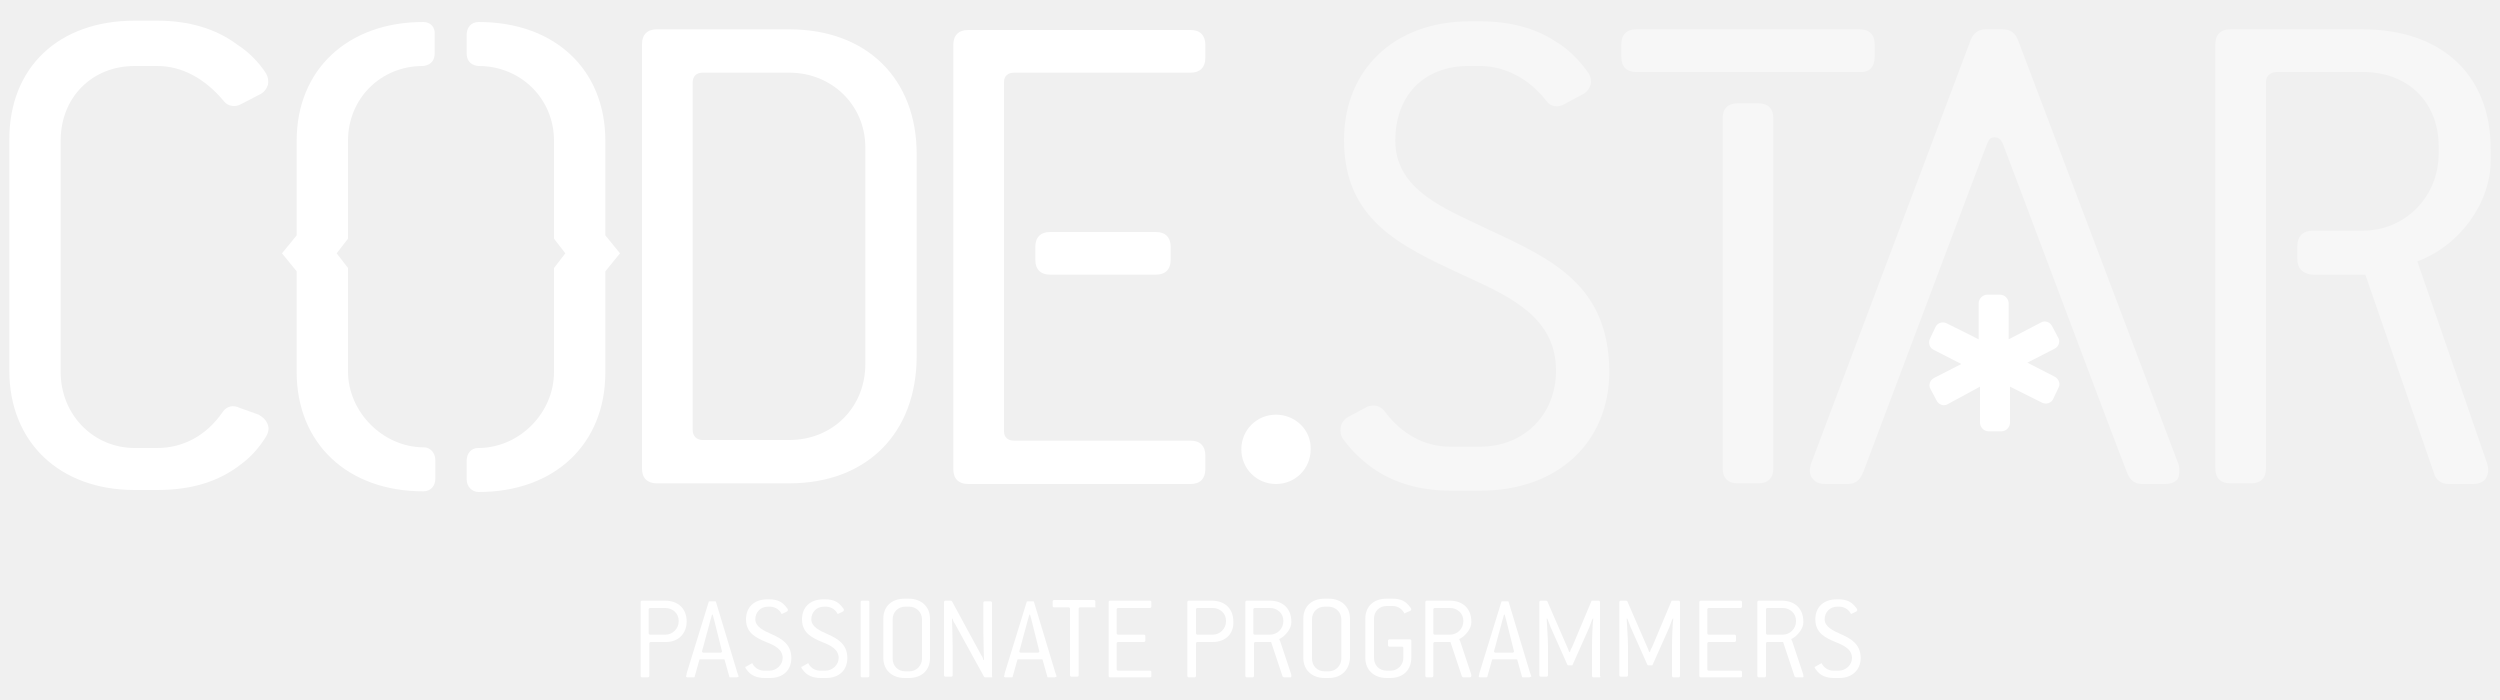
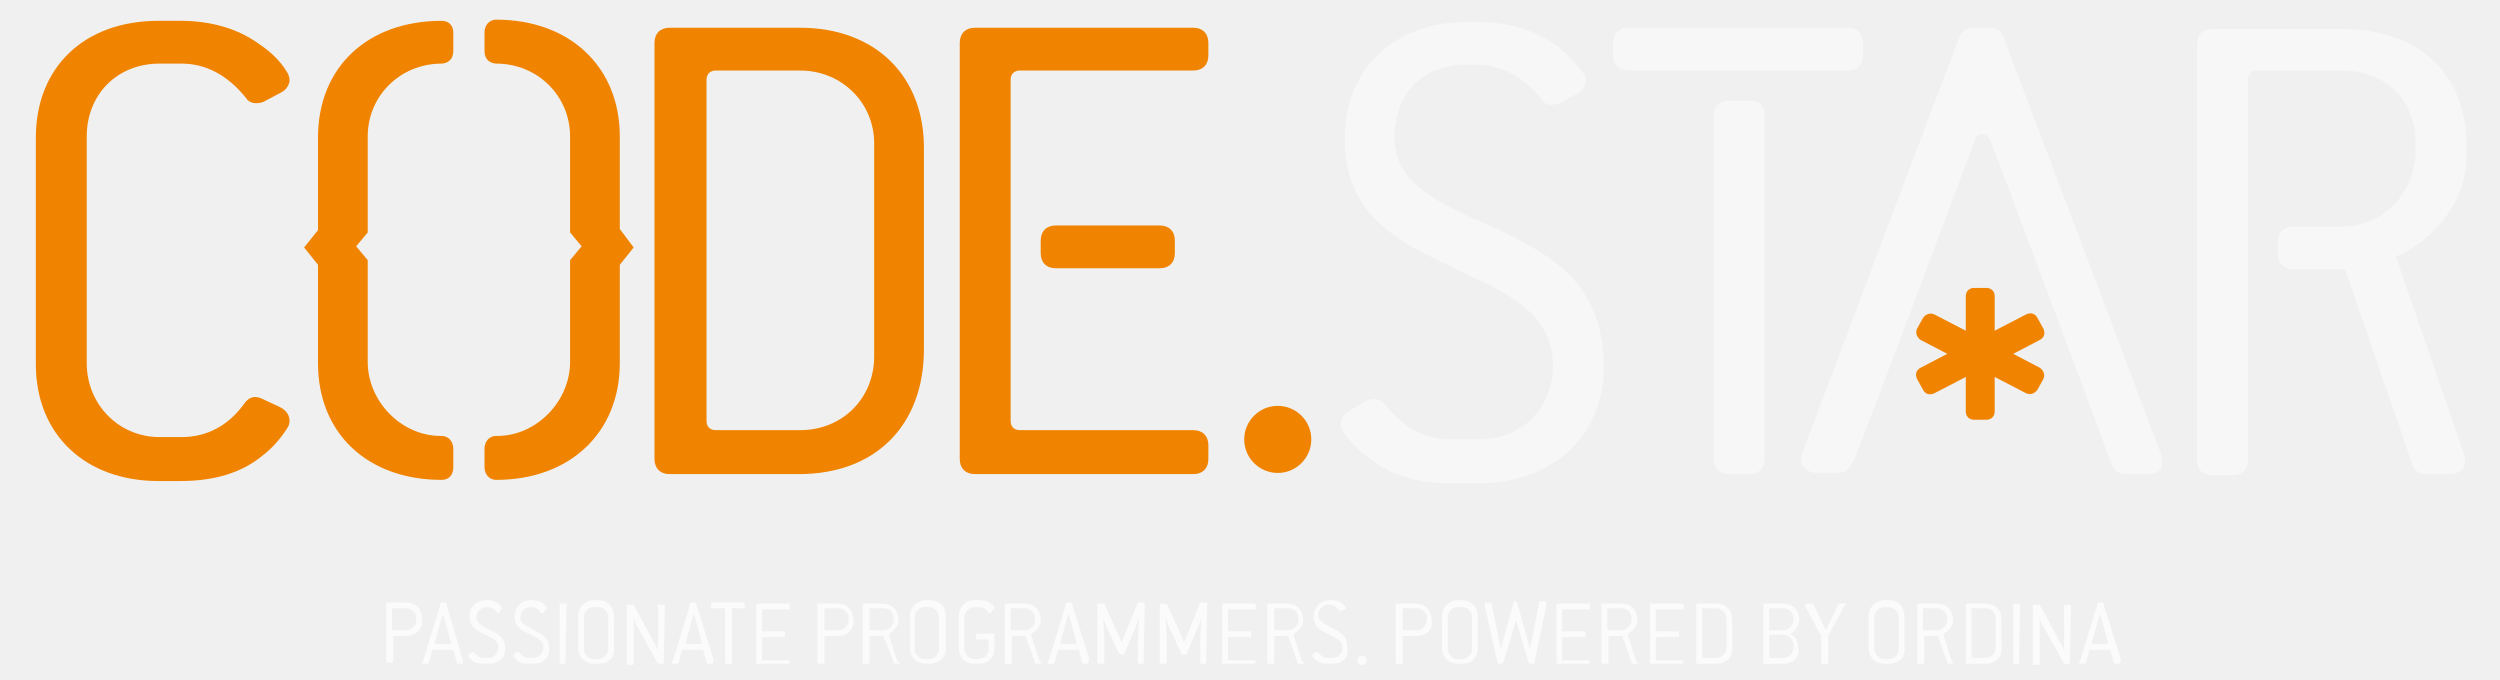
- <svg xmlns="http://www.w3.org/2000/svg" version="1.1" id="Layer_1" x="0px" y="0px" viewBox="0 0 375 105" style="enable-background:new 0 0 375 105;" xml:space="preserve">
+ <svg xmlns="http://www.w3.org/2000/svg" version="1.1" id="Layer_1" x="0px" y="0px" viewBox="0 0 216.2 58.8" style="enable-background:new 0 0 216.2 58.8;" xml:space="preserve">
  <style type="text/css">
- 	.st0{fill:#ffffff;}
- 	.st1{opacity:0.45;fill:#ffffff;}
+ 	.st0{fill:#F08300;}
+ 	.st1{fill:#FFFFFF;opacity:0.45;}
	.st2{opacity:0.45;}
+ 	.st3{fill:#FFFFFF;opacity:0.70;}
</style>
  <g>
    <g>
-       <path class="st0" d="M99.9,96.3h-2.3c-0.1,0-0.2,0.1-0.2,0.2v4.9c0,0.1-0.1,0.2-0.2,0.2h-0.9c-0.1,0-0.2-0.1-0.2-0.2V90.3    c0-0.1,0.1-0.2,0.2-0.2h3.5c1.9,0,3.2,1.2,3.2,3.1C103,95,101.8,96.3,99.9,96.3z M101.8,93.1c0-1.1-0.9-1.9-2-1.9h-2.3    c-0.1,0-0.2,0.1-0.2,0.2V95c0,0.1,0.1,0.2,0.2,0.2h2.3c1.1,0,2-0.9,2-2V93.1z" />
-       <path class="st0" d="M110.5,101.6h-0.9c-0.1,0-0.2,0-0.2-0.1l-0.7-2.5c0-0.1-0.1-0.1-0.2-0.1h-3.4c-0.1,0-0.2,0-0.2,0.1l-0.7,2.5    c0,0.1-0.1,0.1-0.2,0.1h-0.9c-0.1,0-0.2-0.1-0.2-0.1c0-0.1,0.1-0.3,0.1-0.5l3.3-10.7c0-0.1,0.1-0.1,0.2-0.1h0.7    c0.1,0,0.2,0,0.2,0.1l3.2,10.6c0.1,0.3,0.2,0.5,0.2,0.6C110.7,101.5,110.7,101.6,110.5,101.6z M107.1,92.9c0-0.1-0.2-0.6-0.2-0.7    h-0.1c0,0.1-0.2,0.6-0.2,0.7l-1.3,4.8c0,0.1,0.1,0.2,0.2,0.2h2.6c0.1,0,0.2-0.1,0.2-0.2L107.1,92.9z" />
-       <path class="st0" d="M115.5,101.7h-0.8c-1.2,0-2-0.4-2.5-1c-0.2-0.2-0.4-0.5-0.4-0.6c0-0.1,0-0.1,0.1-0.1l0.7-0.4    c0.1,0,0.1-0.1,0.2-0.1c0.1,0,0.1,0,0.1,0.1c0.4,0.7,1.1,1,1.7,1h0.8c1.1,0,2-0.9,2-1.9c0-1.3-1.2-1.9-2.5-2.4    c-1.4-0.6-3-1.3-3-3.4c0-1.8,1.2-3,3.2-3h0.3c1.2,0,1.9,0.4,2.4,1c0.2,0.2,0.4,0.5,0.4,0.6c0,0.1-0.1,0.1-0.1,0.2l-0.6,0.3    c-0.1,0-0.2,0.1-0.2,0.1c-0.1,0-0.1,0-0.1-0.1c-0.4-0.7-1.1-1-1.7-1h-0.3c-1.1,0-1.9,0.8-1.9,1.9c0,1.1,1.2,1.7,2.6,2.3    c1.3,0.6,2.8,1.4,2.8,3.5C118.7,100.5,117.5,101.7,115.5,101.7z" />
-       <path class="st0" d="M123.9,101.7h-0.8c-1.2,0-2-0.4-2.5-1c-0.2-0.2-0.4-0.5-0.4-0.6c0-0.1,0-0.1,0.1-0.1l0.7-0.4    c0.1,0,0.1-0.1,0.2-0.1s0.1,0,0.1,0.1c0.4,0.7,1.1,1,1.7,1h0.8c1.1,0,2-0.9,2-1.9c0-1.3-1.2-1.9-2.5-2.4c-1.4-0.6-3-1.3-3-3.4    c0-1.8,1.2-3,3.2-3h0.3c1.2,0,1.9,0.4,2.4,1c0.2,0.2,0.4,0.5,0.4,0.6c0,0.1-0.1,0.1-0.1,0.2l-0.6,0.3c-0.1,0-0.2,0.1-0.2,0.1    s-0.1,0-0.1-0.1c-0.4-0.7-1.1-1-1.7-1h-0.3c-1.1,0-1.9,0.8-1.9,1.9c0,1.1,1.2,1.7,2.6,2.3c1.3,0.6,2.8,1.4,2.8,3.5    C127.1,100.5,125.9,101.7,123.9,101.7z" />
-       <path class="st0" d="M130.2,101.6h-0.9c-0.1,0-0.2-0.1-0.2-0.2V90.3c0-0.1,0.1-0.2,0.2-0.2h0.9c0.1,0,0.2,0.1,0.2,0.2v11.1    C130.4,101.5,130.3,101.6,130.2,101.6z" />
-       <path class="st0" d="M136.3,101.7h-0.6c-1.9,0-3.2-1.2-3.2-3v-5.9c0-1.8,1.2-3,3.2-3h0.6c1.9,0,3.2,1.2,3.2,3v5.9    C139.5,100.5,138.3,101.7,136.3,101.7z M138.3,92.9c0-1.1-0.9-1.9-1.9-1.9h-0.6c-1.1,0-1.9,0.8-1.9,1.9v5.9c0,1.1,0.8,1.9,1.9,1.9    h0.6c1.1,0,1.9-0.9,1.9-1.9V92.9z" />
-       <path class="st0" d="M148.7,101.6h-0.9c-0.1,0-0.1,0-0.2-0.1l-4.4-8c-0.1-0.1-0.3-0.5-0.3-0.7l-0.1,0c0,0.4,0.1,2.8,0.1,4.2v4.3    c0,0.1-0.1,0.2-0.2,0.2h-0.9c-0.1,0-0.2-0.1-0.2-0.2V90.3c0-0.1,0.1-0.2,0.2-0.2h0.8c0.1,0,0.1,0,0.2,0.1l4.4,8.1    c0.1,0.1,0.3,0.5,0.3,0.7l0.1,0c0-0.4-0.1-2.8-0.1-4.2v-4.4c0-0.1,0.1-0.2,0.2-0.2h0.9c0.1,0,0.2,0.1,0.2,0.2v11.1    C148.9,101.5,148.9,101.6,148.7,101.6z" />
-       <path class="st0" d="M158.2,101.6h-0.9c-0.1,0-0.2,0-0.2-0.1l-0.7-2.5c0-0.1-0.1-0.1-0.2-0.1h-3.4c-0.1,0-0.2,0-0.2,0.1l-0.7,2.5    c0,0.1-0.1,0.1-0.2,0.1h-0.9c-0.1,0-0.2-0.1-0.2-0.1c0-0.1,0.1-0.3,0.1-0.5l3.3-10.7c0-0.1,0.1-0.1,0.2-0.1h0.7    c0.1,0,0.2,0,0.2,0.1l3.2,10.6c0.1,0.3,0.2,0.5,0.2,0.6C158.4,101.5,158.3,101.6,158.2,101.6z M154.7,92.9c0-0.1-0.2-0.6-0.2-0.7    h-0.1c0,0.1-0.2,0.6-0.2,0.7l-1.3,4.8c0,0.1,0.1,0.2,0.2,0.2h2.6c0.1,0,0.2-0.1,0.2-0.2L154.7,92.9z" />
-       <path class="st0" d="M164.2,91.1H162c-0.1,0-0.2,0.1-0.2,0.2v10c0,0.1-0.1,0.2-0.2,0.2h-0.9c-0.1,0-0.2-0.1-0.2-0.2v-10    c0-0.1-0.1-0.2-0.2-0.2h-2.2c-0.1,0-0.2-0.1-0.2-0.2v-0.7c0-0.1,0.1-0.2,0.2-0.2h6c0.1,0,0.2,0.1,0.2,0.2V91    C164.4,91.1,164.4,91.1,164.2,91.1z" />
-       <path class="st0" d="M172.5,101.6h-6c-0.1,0-0.2-0.1-0.2-0.2V90.3c0-0.1,0.1-0.2,0.2-0.2h6c0.1,0,0.2,0.1,0.2,0.2V91    c0,0.1-0.1,0.2-0.2,0.2h-4.8c-0.1,0-0.2,0.1-0.2,0.2V95c0,0.1,0.1,0.2,0.2,0.2h3.9c0.1,0,0.2,0.1,0.2,0.2v0.7    c0,0.1-0.1,0.2-0.2,0.2h-3.9c-0.1,0-0.2,0.1-0.2,0.2v3.9c0,0.1,0.1,0.2,0.2,0.2h4.8c0.1,0,0.2,0.1,0.2,0.2v0.7    C172.7,101.5,172.6,101.6,172.5,101.6z" />
-       <path class="st0" d="M181.9,96.3h-2.3c-0.1,0-0.2,0.1-0.2,0.2v4.9c0,0.1-0.1,0.2-0.2,0.2h-0.9c-0.1,0-0.2-0.1-0.2-0.2V90.3    c0-0.1,0.1-0.2,0.2-0.2h3.5c1.9,0,3.2,1.2,3.2,3.1C185.1,95,183.9,96.3,181.9,96.3z M183.9,93.1c0-1.1-0.9-1.9-2-1.9h-2.3    c-0.1,0-0.2,0.1-0.2,0.2V95c0,0.1,0.1,0.2,0.2,0.2h2.3c1.1,0,2-0.9,2-2V93.1z" />
-       <path class="st0" d="M193.6,101.6h-1c-0.1,0-0.1-0.1-0.2-0.1l-1.7-5.1c0-0.1-0.1-0.1-0.1-0.1h-2.3c-0.1,0-0.2,0.1-0.2,0.2v4.9    c0,0.1-0.1,0.2-0.2,0.2H187c-0.1,0-0.2-0.1-0.2-0.2V90.3c0-0.1,0.1-0.2,0.2-0.2h3.5c1.9,0,3.2,1.2,3.2,3.1v0.2    c0,0.9-0.9,2-1.7,2.4c-0.1,0-0.1,0.1-0.1,0.1c0,0.1,0,0.1,0.1,0.2l1.6,4.8c0.1,0.2,0.1,0.4,0.1,0.5    C193.7,101.5,193.7,101.6,193.6,101.6z M192.5,93.1c0-1.1-0.9-1.9-2-1.9h-2.3c-0.1,0-0.2,0.1-0.2,0.2V95c0,0.1,0.1,0.2,0.2,0.2    h2.3c1.1,0,2-0.9,2-2V93.1z" />
-       <path class="st0" d="M199.3,101.7h-0.6c-1.9,0-3.2-1.2-3.2-3v-5.9c0-1.8,1.2-3,3.2-3h0.6c1.9,0,3.2,1.2,3.2,3v5.9    C202.4,100.5,201.2,101.7,199.3,101.7z M201.2,92.9c0-1.1-0.9-1.9-1.9-1.9h-0.6c-1.1,0-1.9,0.8-1.9,1.9v5.9c0,1.1,0.8,1.9,1.9,1.9    h0.6c1.1,0,1.9-0.9,1.9-1.9V92.9z" />
-       <path class="st0" d="M208.5,101.7H208c-1.9,0-3.2-1.2-3.2-3v-5.9c0-1.8,1.2-3,3.2-3h0.9c1.2,0,1.9,0.4,2.4,1    c0.2,0.2,0.4,0.5,0.4,0.6c0,0.1-0.1,0.1-0.1,0.2l-0.7,0.3c-0.1,0-0.1,0.1-0.2,0.1c-0.1,0-0.1,0-0.1-0.1c-0.4-0.7-1.1-1-1.7-1H208    c-1.1,0-1.9,0.8-1.9,1.9v5.9c0,1.1,0.8,1.9,1.9,1.9h0.6c1.1,0,1.9-0.9,1.9-1.9v-1.5c0-0.1-0.1-0.2-0.2-0.2h-1.9    c-0.1,0-0.2-0.1-0.2-0.2v-0.7c0-0.1,0.1-0.2,0.2-0.2h3.1c0.1,0,0.2,0.1,0.2,0.2v2.5C211.7,100.5,210.5,101.7,208.5,101.7z" />
-       <path class="st0" d="M220.5,101.6h-1c-0.1,0-0.1-0.1-0.2-0.1l-1.7-5.1c0-0.1-0.1-0.1-0.1-0.1h-2.3c-0.1,0-0.2,0.1-0.2,0.2v4.9    c0,0.1-0.1,0.2-0.2,0.2H214c-0.1,0-0.2-0.1-0.2-0.2V90.3c0-0.1,0.1-0.2,0.2-0.2h3.5c1.9,0,3.2,1.2,3.2,3.1v0.2    c0,0.9-0.9,2-1.7,2.4c-0.1,0-0.1,0.1-0.1,0.1c0,0.1,0,0.1,0.1,0.2l1.6,4.8c0.1,0.2,0.1,0.4,0.1,0.5    C220.7,101.5,220.6,101.6,220.5,101.6z M219.5,93.1c0-1.1-0.9-1.9-2-1.9h-2.3c-0.1,0-0.2,0.1-0.2,0.2V95c0,0.1,0.1,0.2,0.2,0.2    h2.3c1.1,0,2-0.9,2-2V93.1z" />
-       <path class="st0" d="M229.4,101.6h-0.9c-0.1,0-0.2,0-0.2-0.1l-0.7-2.5c0-0.1-0.1-0.1-0.2-0.1h-3.4c-0.1,0-0.2,0-0.2,0.1l-0.7,2.5    c0,0.1-0.1,0.1-0.2,0.1h-0.9c-0.1,0-0.2-0.1-0.2-0.1c0-0.1,0.1-0.3,0.1-0.5l3.3-10.7c0-0.1,0.1-0.1,0.2-0.1h0.7    c0.1,0,0.2,0,0.2,0.1l3.2,10.6c0.1,0.3,0.2,0.5,0.2,0.6C229.6,101.5,229.5,101.6,229.4,101.6z M225.9,92.9c0-0.1-0.2-0.6-0.2-0.7    h-0.1c0,0.1-0.2,0.6-0.2,0.7l-1.3,4.8c0,0.1,0.1,0.2,0.2,0.2h2.6c0.1,0,0.2-0.1,0.2-0.2L225.9,92.9z" />
-       <path class="st0" d="M239.9,101.6h-0.9c-0.1,0-0.2-0.1-0.2-0.2V97c0-1.4,0.1-3.8,0.2-4.2l-0.1,0c-0.1,0.1-0.4,1.1-0.5,1.3    l-2.5,5.6c0,0.1-0.1,0.1-0.2,0.1h-0.4c-0.1,0-0.1,0-0.2-0.1l-2.5-5.6c-0.1-0.2-0.4-1.1-0.5-1.3l-0.1,0c0,0.4,0.2,2.8,0.2,4.2v4.3    c0,0.1-0.1,0.2-0.2,0.2h-0.9c-0.1,0-0.2-0.1-0.2-0.2V90.3c0-0.1,0.1-0.2,0.2-0.2h0.8c0.1,0,0.1,0,0.2,0.1l3,6.9    c0.1,0.1,0.2,0.6,0.3,0.7h0.1c0-0.1,0.2-0.6,0.3-0.7l2.9-6.9c0-0.1,0.1-0.1,0.2-0.1h0.9c0.1,0,0.2,0.1,0.2,0.2v11.1    C240.1,101.5,240.1,101.6,239.9,101.6z" />
-       <path class="st0" d="M251.8,101.6H251c-0.1,0-0.2-0.1-0.2-0.2V97c0-1.4,0.1-3.8,0.2-4.2l-0.1,0c-0.1,0.1-0.4,1.1-0.5,1.3l-2.5,5.6    c0,0.1-0.1,0.1-0.2,0.1h-0.4c-0.1,0-0.1,0-0.2-0.1l-2.5-5.6c-0.1-0.2-0.4-1.1-0.5-1.3l-0.1,0c0,0.4,0.2,2.8,0.2,4.2v4.3    c0,0.1-0.1,0.2-0.2,0.2h-0.9c-0.1,0-0.2-0.1-0.2-0.2V90.3c0-0.1,0.1-0.2,0.2-0.2h0.8c0.1,0,0.1,0,0.2,0.1l3,6.9    c0.1,0.1,0.2,0.6,0.3,0.7h0.1c0-0.1,0.2-0.6,0.3-0.7l2.9-6.9c0-0.1,0.1-0.1,0.2-0.1h0.9c0.1,0,0.2,0.1,0.2,0.2v11.1    C252,101.5,251.9,101.6,251.8,101.6z" />
-       <path class="st0" d="M261.1,101.6h-6c-0.1,0-0.2-0.1-0.2-0.2V90.3c0-0.1,0.1-0.2,0.2-0.2h6c0.1,0,0.2,0.1,0.2,0.2V91    c0,0.1-0.1,0.2-0.2,0.2h-4.8c-0.1,0-0.2,0.1-0.2,0.2V95c0,0.1,0.1,0.2,0.2,0.2h3.9c0.1,0,0.2,0.1,0.2,0.2v0.7    c0,0.1-0.1,0.2-0.2,0.2h-3.9c-0.1,0-0.2,0.1-0.2,0.2v3.9c0,0.1,0.1,0.2,0.2,0.2h4.8c0.1,0,0.2,0.1,0.2,0.2v0.7    C261.3,101.5,261.2,101.6,261.1,101.6z" />
-       <path class="st0" d="M270.4,101.6h-1c-0.1,0-0.1-0.1-0.2-0.1l-1.7-5.1c0-0.1-0.1-0.1-0.1-0.1h-2.3c-0.1,0-0.2,0.1-0.2,0.2v4.9    c0,0.1-0.1,0.2-0.2,0.2h-0.9c-0.1,0-0.2-0.1-0.2-0.2V90.3c0-0.1,0.1-0.2,0.2-0.2h3.5c1.9,0,3.2,1.2,3.2,3.1v0.2    c0,0.9-0.9,2-1.7,2.4c-0.1,0-0.1,0.1-0.1,0.1c0,0.1,0,0.1,0.1,0.2l1.6,4.8c0.1,0.2,0.1,0.4,0.1,0.5    C270.6,101.5,270.5,101.6,270.4,101.6z M269.4,93.1c0-1.1-0.9-1.9-2-1.9h-2.3c-0.1,0-0.2,0.1-0.2,0.2V95c0,0.1,0.1,0.2,0.2,0.2    h2.3c1.1,0,2-0.9,2-2V93.1z" />
-       <path class="st0" d="M275.9,101.7h-0.8c-1.2,0-2-0.4-2.5-1c-0.2-0.2-0.4-0.5-0.4-0.6c0-0.1,0-0.1,0.1-0.1l0.7-0.4    c0.1,0,0.1-0.1,0.2-0.1s0.1,0,0.1,0.1c0.4,0.7,1.1,1,1.7,1h0.8c1.1,0,2-0.9,2-1.9c0-1.3-1.2-1.9-2.5-2.4c-1.4-0.6-3-1.3-3-3.4    c0-1.8,1.2-3,3.2-3h0.3c1.2,0,1.9,0.4,2.4,1c0.2,0.2,0.4,0.5,0.4,0.6c0,0.1-0.1,0.1-0.1,0.2l-0.6,0.3c-0.1,0-0.2,0.1-0.2,0.1    s-0.1,0-0.1-0.1c-0.4-0.7-1.1-1-1.7-1h-0.3c-1.1,0-1.9,0.8-1.9,1.9c0,1.1,1.2,1.7,2.6,2.3c1.3,0.6,2.8,1.4,2.8,3.5    C279.1,100.5,277.8,101.7,275.9,101.7z" />
+       <circle class="st0" cx="110.5" cy="38" r="2.9" />
+       <path class="st0" d="M176.4,31.8l-2.3-1.2l2.3-1.2c0.4-0.2,0.5-0.6,0.3-1l-0.5-0.9c-0.2-0.4-0.6-0.5-1-0.3l-2.7,1.4v-3    c0-0.4-0.3-0.7-0.7-0.7h-1.1c-0.4,0-0.7,0.3-0.7,0.7v3l-2.7-1.4c-0.4-0.2-0.8,0-1,0.3l-0.5,0.9c-0.2,0.4,0,0.8,0.3,1l2.3,1.2    l-2.3,1.2c-0.4,0.2-0.5,0.6-0.3,1l0.5,0.9c0.2,0.4,0.6,0.5,1,0.3l2.7-1.4v3c0,0.4,0.3,0.7,0.7,0.7h1.1c0.4,0,0.7-0.3,0.7-0.7v-3    l2.7,1.4c0.4,0.2,0.8,0,1-0.3l0.5-0.9C176.9,32.4,176.7,32,176.4,31.8z" />
+       <path class="st0" d="M13.8,5.5h1.9c2.1,0,4,1,5.6,3c0.3,0.5,1,0.5,1.5,0.3L24.3,8c0.4-0.2,0.6-0.5,0.7-0.8c0.1-0.3,0-0.7-0.2-1    c-0.6-1-1.5-1.8-2.4-2.4c-1.8-1.3-4.1-2-6.8-2h-1.9c-6.4,0-10.6,4-10.6,10.1v19.6c0,6.1,4.3,10.1,10.6,10.1h1.9    c2.9,0,5.3-0.7,7.1-2.2c0.8-0.6,1.5-1.4,2.1-2.3c0.2-0.3,0.3-0.6,0.2-1c-0.1-0.4-0.4-0.7-0.8-0.9l-1.5-0.7    c-0.6-0.3-1.1-0.2-1.5,0.3c-1.4,2-3.3,3-5.5,3h-1.9c-3.5,0-6.3-2.8-6.3-6.4V11.8C7.5,8.2,10.1,5.5,13.8,5.5z" />
+       <path class="st1" d="M151.3,8.7h-1.8c-0.8,0-1.3,0.5-1.3,1.3v29.7c0,0.8,0.5,1.3,1.3,1.3h1.8c0.8,0,1.3-0.5,1.3-1.3V9.9    C152.6,9.1,152.1,8.7,151.3,8.7z" />
+       <path class="st1" d="M161.1,4.8V3.7c0-0.8-0.5-1.3-1.3-1.3h-19c-0.8,0-1.3,0.5-1.3,1.3v1.1c0,0.8,0.5,1.3,1.3,1.3h19    C160.7,6.1,161.1,5.6,161.1,4.8z" />
+       <path class="st0" d="M91.3,19.5c-0.8,0-1.3,0.5-1.3,1.3v1.1c0,0.8,0.5,1.3,1.3,1.3h9c0.8,0,1.3-0.5,1.3-1.3v-1.1    c0-0.8-0.5-1.3-1.3-1.3H91.3z" />
+       <path class="st1" d="M128.4,19.3l-1.2-0.5c-3.1-1.5-6.6-3.1-6.6-6.9c0-3.8,2.4-6.3,6.2-6.3h0.9c2.1,0,4.2,1.1,5.6,3    c0.3,0.5,0.9,0.6,1.6,0.3l1.5-0.8c0.4-0.2,0.6-0.5,0.7-0.8c0.1-0.2,0.1-0.6-0.2-1c-0.8-1.1-1.8-2.1-2.8-2.7    c-1.7-1.1-3.9-1.7-6.3-1.7h-0.9c-6.3,0-10.6,4-10.6,10.1c0,6.8,4.8,9,9.9,11.4l0.6,0.3c3.7,1.7,7.5,3.5,7.5,7.9    c0,3.7-2.7,6.4-6.4,6.4h-2.5c-2.1,0-4-1-5.6-3c-0.4-0.5-0.9-0.6-1.5-0.4l-1.6,0.9c-0.4,0.2-0.6,0.5-0.7,0.9c-0.1,0.4,0,0.7,0.2,1    c0.7,1,1.7,1.9,2.7,2.6c1.8,1.2,4,1.8,6.4,1.8h2.5c6.5,0,10.9-4.1,10.9-10.1C138.6,24.1,133.9,21.9,128.4,19.3z" />
+       <path class="st0" d="M69.2,2.4H57.9c-0.8,0-1.3,0.5-1.3,1.3v36c0,0.8,0.5,1.3,1.3,1.3h11.2c6.6,0,10.8-4.2,10.8-10.8V13    C80,6.6,75.7,2.4,69.2,2.4z M75.6,30.8c0,3.7-2.8,6.4-6.4,6.4h-7.3c-0.5,0-0.8-0.3-0.8-0.8V6.9c0-0.5,0.3-0.8,0.8-0.8h7.3    c3.6,0,6.4,2.8,6.4,6.3V30.8z" />
+       <path class="st0" d="M88.2,6.1h15c0.8,0,1.3-0.5,1.3-1.3V3.7c0-0.8-0.5-1.3-1.3-1.3H84.3c-0.8,0-1.3,0.5-1.3,1.3v36    c0,0.8,0.5,1.3,1.3,1.3h18.9c0.8,0,1.3-0.5,1.3-1.3v-1.2c0-0.8-0.5-1.3-1.3-1.3h-15c-0.5,0-0.8-0.3-0.8-0.8V6.9    C87.4,6.4,87.7,6.1,88.2,6.1z" />
+       <path class="st1" d="M213.3,13.6v-1c0-6.3-4.2-10.1-10.8-10.1h-11.2c-0.8,0-1.3,0.5-1.3,1.3v36c0,0.8,0.5,1.3,1.3,1.3h1.8    c0.8,0,1.3-0.5,1.3-1.3V6.9c0-0.5,0.3-0.8,0.8-0.8h7.3c3.8,0,6.4,2.5,6.4,6.3V13c0,3.7-2.8,6.6-6.4,6.6h-4.2    c-0.8,0-1.3,0.5-1.3,1.3v1.1c0,1.3,1.3,1.3,1.3,1.3h4.5l5.8,16.8c0.1,0.5,0.6,0.9,1.2,0.9h2.1c0.6,0,1-0.3,1.1-0.5    c0.1-0.2,0.3-0.6,0.1-1.2l-5.9-17.1C210.7,20.7,213.3,17.2,213.3,13.6z" />
+       <g>
+         <path class="st1" d="M186.9,39.3L186.9,39.3l-13.6-36c-0.2-0.6-0.6-0.9-1.2-0.9h-1.5c-0.6,0-1,0.4-1.2,0.9l-13.6,36l0,0     c-0.1,0.6,0,0.9,0.2,1.1c0.2,0.2,0.5,0.5,1.1,0.5h1.9c0.6,0,1-0.4,1.2-0.9c0,0,0-0.1,0.1-0.1c0.9-2.2,10.4-27.5,10.5-27.8     c0.1-0.4,0.3-0.5,0.6-0.5s0.5,0.1,0.7,0.5c0.2,0.4,10.2,27.1,10.5,28c0.2,0.6,0.6,0.9,1.2,0.9h2c0.6,0,0.9-0.2,1.1-0.5     C186.9,40.2,187,39.8,186.9,39.3z" />
+       </g>
+       <g>
+         <path class="st0" d="M38.2,1.8L38.2,1.8c-6.4,0-10.7,4-10.7,10.1v8l-1.2,1.5l1.2,1.5v8.5c0,6.1,4.3,10.1,10.7,10.1     c0.6,0,1-0.4,1-1.1v-1.6c0-0.6-0.4-1.1-1-1.1h-0.1c-3.4,0-6.3-3-6.3-6.4v-8.8l-1-1.2l1-1.2v-8.3c0-3.5,2.8-6.3,6.4-6.3     c0,0,0,0,0,0c0,0,1,0,1-1.1V2.8C39.2,2.2,38.8,1.8,38.2,1.8z" />
+         <path class="st0" d="M53.6,19.8v-8c0-6-4.3-10.1-10.7-10.1h0c-0.6,0-1,0.5-1,1.1v1.6c0,1.1,1,1.1,1,1.1c0,0,0,0,0,0     c3.6,0,6.4,2.8,6.4,6.3v8.3l1,1.2l-1,1.2v8.8c0,3.4-2.9,6.4-6.3,6.4h-0.1c-0.6,0-1,0.5-1,1.1v1.6c0,0.6,0.4,1.1,1,1.1     c6.4,0,10.7-4.1,10.7-10.1v-8.5l1.2-1.5L53.6,19.8z" />
+       </g>
    </g>
    <g>
-       <path class="st0" d="M191.4,62.2c-2.9,0-5.2,2.3-5.2,5.2c0,2.9,2.3,5.2,5.2,5.2s5.2-2.3,5.2-5.2C196.7,64.5,194.3,62.2,191.4,62.2    z" />
-       <path class="st0" d="M308.2,56.5l-4.1-2.1l4.1-2.1c0.6-0.3,0.9-1.1,0.5-1.7l-0.9-1.7c-0.3-0.6-1.1-0.9-1.7-0.5l-4.8,2.5v-5.4    c0-0.7-0.6-1.3-1.3-1.3h-1.9c-0.7,0-1.3,0.6-1.3,1.3v5.4l-4.8-2.4c-0.6-0.3-1.4-0.1-1.7,0.6l-0.8,1.7c-0.3,0.6-0.1,1.4,0.6,1.7    l4.1,2.1l-4.1,2.1c-0.6,0.3-0.9,1.1-0.5,1.7l0.9,1.7c0.3,0.6,1.1,0.9,1.7,0.5L297,58v5.4c0,0.7,0.6,1.3,1.3,1.3h1.9    c0.7,0,1.3-0.6,1.3-1.3V58l4.8,2.4c0.6,0.3,1.4,0.1,1.7-0.6l0.8-1.7C309.1,57.6,308.8,56.8,308.2,56.5z" />
-       <path class="st0" d="M20.2,9.9h3.4c3.6,0,7.1,1.8,10,5.3c0.6,0.8,1.8,0.9,2.6,0.4l2.7-1.4c0.7-0.3,1.1-0.9,1.3-1.5    c0.1-0.6,0-1.2-0.3-1.7c-1.1-1.7-2.6-3.2-4.3-4.3c-3.2-2.4-7.3-3.6-12-3.6h-3.4c-11.4,0-18.8,7-18.8,17.8v34.7    c0,10.7,7.5,17.9,18.8,17.9h3.4c5.2,0,9.3-1.3,12.6-3.9c1.5-1.1,2.7-2.5,3.7-4.1c0.3-0.5,0.5-1.1,0.3-1.7    c-0.2-0.7-0.7-1.2-1.4-1.6L36,61.2c-1-0.5-2-0.3-2.6,0.6c-2.4,3.5-5.9,5.4-9.8,5.4h-3.4c-6.2,0-11.1-5-11.1-11.4V21.1    C9.1,14.6,13.8,9.9,20.2,9.9z" />
-       <path class="st1" d="M263.8,15.5h-3.2c-1.4,0-2.2,0.8-2.2,2.2v52.6c0,1.4,0.8,2.2,2.2,2.2h3.2c1.4,0,2.2-0.8,2.2-2.2V17.7    C266,16.3,265.2,15.5,263.8,15.5z" />
-       <path class="st1" d="M281.2,8.6v-2c0-1.4-0.8-2.2-2.2-2.2h-33.6c-1.4,0-2.2,0.8-2.2,2.2v2c0,1.4,0.8,2.2,2.2,2.2H279    C280.4,10.9,281.2,10,281.2,8.6z" />
-       <path class="st0" d="M157.5,34.8c-1.4,0-2.2,0.8-2.2,2.2v2c0,1.4,0.8,2.2,2.2,2.2h15.9c1.4,0,2.2-0.8,2.2-2.2v-2    c0-1.4-0.8-2.2-2.2-2.2H157.5z" />
-       <path class="st1" d="M223.2,34.4l-2.1-1c-5.5-2.6-11.8-5.5-11.8-12.3c0-6.8,4.3-11.2,11-11.2h1.7c3.8,0,7.5,2,10,5.3    c0.6,0.8,1.7,1,2.7,0.4l2.6-1.4c0.7-0.3,1.1-0.9,1.3-1.5c0.1-0.4,0.1-1-0.3-1.7c-1.4-2-3.1-3.7-5-4.8c-3-2-6.9-3-11.2-3h-1.7    c-11.2,0-18.8,7.2-18.8,17.8c0,12,8.5,15.9,17.5,20.1l1.1,0.5c6.5,3,13.2,6.1,13.2,14c0,6.6-4.8,11.4-11.4,11.4h-4.5    c-3.7,0-7.2-1.8-9.8-5.3c-0.6-0.8-1.6-1.1-2.6-0.7l-2.8,1.5c-0.6,0.3-1.1,0.9-1.2,1.6c-0.1,0.6,0,1.3,0.4,1.8    c1.3,1.8,2.9,3.3,4.8,4.6c3.2,2.1,7,3.1,11.3,3.1h4.5c11.5,0,19.3-7.2,19.3-17.9C241.3,42.8,232.9,38.9,223.2,34.4z" />
-       <path class="st0" d="M118.4,4.4H98.5c-1.4,0-2.2,0.8-2.2,2.2v63.7c0,1.4,0.8,2.2,2.2,2.2h19.9c11.6,0,19.1-7.5,19.1-19.1V23.1    C137.5,11.8,130,4.4,118.4,4.4z M129.8,54.6c0,6.5-4.9,11.4-11.4,11.4h-13c-0.9,0-1.5-0.6-1.5-1.5V12.4c0-0.9,0.5-1.5,1.5-1.5h13    c6.4,0,11.4,4.9,11.4,11.2V54.6z" />
-       <path class="st0" d="M152.1,10.9h26.5c1.4,0,2.2-0.8,2.2-2.2v-2c0-1.4-0.8-2.2-2.2-2.2h-33.4c-1.4,0-2.2,0.8-2.2,2.2v63.7    c0,1.4,0.8,2.2,2.2,2.2h33.4c1.4,0,2.2-0.8,2.2-2.2v-2.1c0-1.4-0.8-2.2-2.2-2.2h-26.5c-0.9,0-1.5-0.5-1.5-1.4V12.3    C150.6,11.4,151.2,10.9,152.1,10.9z" />
-       <path class="st1" d="M373.6,24.1v-1.8c0-11.1-7.4-17.9-19.2-17.9h-19.9c-1.4,0-2.2,0.8-2.2,2.2v63.7c0,1.4,0.8,2.2,2.2,2.2h3.2    c1.4,0,2.2-0.8,2.2-2.2v-58c0-0.9,0.6-1.4,1.5-1.5h13c6.8,0,11.4,4.5,11.4,11.2v1c0,6.5-5,11.6-11.4,11.6h-7.5    c-1.4,0-2.3,0.8-2.3,2.3v2c0,2.3,2.3,2.3,2.3,2.3h7.9L365.1,71c0.2,0.9,1.1,1.6,2.1,1.6h3.8c1.1,0,1.7-0.5,1.9-0.9    c0.2-0.3,0.5-1,0.2-2.1l-10.5-30.4C368.9,36.9,373.6,30.5,373.6,24.1z" />
-       <g class="st2">
-         <path class="st0" d="M326.8,69.7L326.8,69.7L302.7,6c-0.4-1-1.1-1.6-2.2-1.6h-2.7c-1.1,0-1.8,0.6-2.2,1.6l-24,63.7l0,0.1     c-0.3,1,0,1.7,0.3,2c0.3,0.4,0.8,0.8,1.9,0.8h3.4c1.1,0,1.8-0.6,2.2-1.6c0,0,0-0.1,0.1-0.2c1.5-3.9,18.3-48.7,18.6-49.3     c0.3-0.7,0.5-0.9,1.1-0.9c0.6,0,0.9,0.3,1.2,0.9c0.3,0.7,18,47.9,18.7,49.5c0.4,1,1.1,1.6,2.2,1.6h3.5c1,0,1.6-0.4,1.9-0.8     C326.9,71.3,327,70.6,326.8,69.7z" />
-       </g>
      <g>
-         <path id="paren1" class="st0" d="M63.5,3.3L63.5,3.3c-11.4,0-19,7.2-19,17.8v14.2L42.3,38l2.2,2.7v15.1c0,10.7,7.6,17.9,19,17.9     c1.1,0,1.8-0.8,1.8-1.9v-2.8c0-1.1-0.8-1.9-1.7-1.9h-0.2c-6-0.1-11.2-5.3-11.2-11.4V40.2L50.5,38l1.7-2.2V21.1     c0-6.3,4.9-11.2,11.2-11.2c0,0,0,0,0,0s1.8,0,1.8-1.9V5.2C65.3,4.1,64.6,3.3,63.5,3.3z" />
-         <path id="paren2" class="st0" d="M90.8,35.3V21.1c0-10.7-7.6-17.8-19-17.8h0c-1.1,0-1.8,0.8-1.8,1.9V8c0,1.9,1.8,1.9,1.8,1.9c0,0,0,0,0,0     c6.3,0,11.3,4.9,11.3,11.2v14.7l1.7,2.2l-1.7,2.2v15.6c0,6.1-5.1,11.3-11.2,11.4h-0.2c-1,0-1.7,0.8-1.7,1.9v2.8     c0,1.1,0.8,1.9,1.8,1.9c11.4,0,19-7.2,19-17.9V40.7L93,38L90.8,35.3z" />
+         <path class="st3" d="M35.1,55h-1.1C34,55,34,55,34,55v2.2c0,0.1,0,0.1-0.1,0.1h-0.4c-0.1,0-0.1,0-0.1-0.1v-5c0-0.1,0-0.1,0.1-0.1     h1.6c0.9,0,1.4,0.6,1.4,1.4C36.6,54.4,36,55,35.1,55z M36,53.5c0-0.5-0.4-0.9-0.9-0.9h-1.1c-0.1,0-0.1,0-0.1,0.1v1.7     c0,0.1,0,0.1,0.1,0.1h1.1C35.6,54.5,36,54.1,36,53.5L36,53.5z" />
+         <path class="st3" d="M40,57.4h-0.4c0,0-0.1,0-0.1-0.1l-0.3-1.1c0,0,0,0-0.1,0h-1.6c0,0-0.1,0-0.1,0l-0.3,1.1c0,0,0,0.1-0.1,0.1     h-0.4c-0.1,0-0.1,0-0.1-0.1c0,0,0-0.1,0.1-0.2l1.5-4.9c0,0,0-0.1,0.1-0.1h0.3c0,0,0.1,0,0.1,0.1L40,57C40,57.2,40.1,57.3,40,57.4     C40.1,57.3,40,57.4,40,57.4z M38.4,53.4c0,0-0.1-0.3-0.1-0.3h0c0,0.1-0.1,0.3-0.1,0.3l-0.6,2.2c0,0,0,0.1,0.1,0.1h1.2     c0.1,0,0.1,0,0.1-0.1L38.4,53.4z" />
+         <path class="st3" d="M42.2,57.4h-0.4c-0.6,0-0.9-0.2-1.1-0.4c-0.1-0.1-0.2-0.2-0.2-0.3c0,0,0,0,0-0.1l0.3-0.2c0,0,0,0,0.1,0     c0,0,0,0,0.1,0c0.2,0.3,0.5,0.5,0.8,0.5h0.4c0.5,0,0.9-0.4,0.9-0.9c0-0.6-0.5-0.8-1.1-1.1c-0.6-0.3-1.4-0.6-1.4-1.6     c0-0.8,0.6-1.4,1.4-1.4h0.1c0.6,0,0.9,0.2,1.1,0.4c0.1,0.1,0.2,0.2,0.2,0.3c0,0,0,0.1-0.1,0.1L43.2,53c0,0-0.1,0-0.1,0     c0,0,0,0-0.1,0c-0.2-0.3-0.5-0.5-0.8-0.5h-0.1c-0.5,0-0.9,0.4-0.9,0.9c0,0.5,0.6,0.8,1.2,1.1c0.6,0.3,1.3,0.6,1.3,1.6     C43.7,56.9,43.1,57.4,42.2,57.4z" />
+         <path class="st3" d="M46.1,57.4h-0.4c-0.6,0-0.9-0.2-1.1-0.4c-0.1-0.1-0.2-0.2-0.2-0.3c0,0,0,0,0-0.1l0.3-0.2c0,0,0,0,0.1,0     c0,0,0,0,0.1,0c0.2,0.3,0.5,0.5,0.8,0.5h0.4c0.5,0,0.9-0.4,0.9-0.9c0-0.6-0.5-0.8-1.1-1.1c-0.6-0.3-1.4-0.6-1.4-1.6     c0-0.8,0.6-1.4,1.4-1.4h0.1c0.6,0,0.9,0.2,1.1,0.4c0.1,0.1,0.2,0.2,0.2,0.3c0,0,0,0.1-0.1,0.1L47,53c0,0-0.1,0-0.1,0     c0,0,0,0-0.1,0c-0.2-0.3-0.5-0.5-0.8-0.5h-0.1c-0.5,0-0.9,0.4-0.9,0.9c0,0.5,0.6,0.8,1.2,1.1c0.6,0.3,1.3,0.6,1.3,1.6     C47.5,56.9,47,57.4,46.1,57.4z" />
+         <path class="st3" d="M48.9,57.4h-0.4c-0.1,0-0.1,0-0.1-0.1v-5c0-0.1,0-0.1,0.1-0.1h0.4c0.1,0,0.1,0,0.1,0.1L48.9,57.4     C49,57.3,49,57.4,48.9,57.4z" />
+         <path class="st3" d="M51.7,57.4h-0.3c-0.9,0-1.4-0.6-1.4-1.4v-2.7c0-0.8,0.6-1.4,1.4-1.4h0.3c0.9,0,1.4,0.6,1.4,1.4v2.7     C53.2,56.9,52.6,57.4,51.7,57.4z M52.6,53.4c0-0.5-0.4-0.9-0.9-0.9h-0.3c-0.5,0-0.9,0.4-0.9,0.9v2.7c0,0.5,0.4,0.9,0.9,0.9h0.3     c0.5,0,0.9-0.4,0.9-0.9V53.4z" />
+         <path class="st3" d="M57.4,57.4H57c0,0-0.1,0-0.1,0l-2-3.6c0-0.1-0.1-0.2-0.1-0.3l0,0c0,0.2,0,1.3,0,1.9v2c0,0.1,0,0.1-0.1,0.1     h-0.4c-0.1,0-0.1,0-0.1-0.1v-5c0-0.1,0-0.1,0.1-0.1h0.4c0,0,0.1,0,0.1,0l2,3.7c0,0,0.1,0.2,0.1,0.3l0,0c0-0.2,0-1.3,0-1.9v-2     c0-0.1,0-0.1,0.1-0.1h0.4c0.1,0,0.1,0,0.1,0.1L57.4,57.4C57.4,57.3,57.4,57.4,57.4,57.4z" />
+         <path class="st3" d="M61.6,57.4h-0.4c0,0-0.1,0-0.1-0.1l-0.3-1.1c0,0,0,0-0.1,0h-1.6c0,0-0.1,0-0.1,0l-0.3,1.1c0,0,0,0.1-0.1,0.1     h-0.4c-0.1,0-0.1,0-0.1-0.1c0,0,0-0.1,0.1-0.2l1.5-4.9c0,0,0-0.1,0.1-0.1h0.3c0,0,0.1,0,0.1,0.1l1.5,4.8     C61.7,57.2,61.7,57.3,61.6,57.4C61.7,57.3,61.7,57.4,61.6,57.4z M60.1,53.4c0,0-0.1-0.3-0.1-0.3h0c0,0.1-0.1,0.3-0.1,0.3     l-0.6,2.2c0,0,0,0.1,0.1,0.1h1.2c0.1,0,0.1,0,0.1-0.1L60.1,53.4z" />
+         <path class="st3" d="M64.4,52.6h-1c-0.1,0-0.1,0-0.1,0.1v4.6c0,0.1,0,0.1-0.1,0.1h-0.4c-0.1,0-0.1,0-0.1-0.1v-4.6     c0-0.1,0-0.1-0.1-0.1h-1c-0.1,0-0.1,0-0.1-0.1v-0.3c0-0.1,0-0.1,0.1-0.1h2.7c0.1,0,0.1,0,0.1,0.1L64.4,52.6     C64.5,52.6,64.5,52.6,64.4,52.6z" />
+         <path class="st3" d="M68.2,57.4h-2.7c-0.1,0-0.1,0-0.1-0.1v-5c0-0.1,0-0.1,0.1-0.1h2.7c0.1,0,0.1,0,0.1,0.1v0.3     c0,0.1,0,0.1-0.1,0.1H66c-0.1,0-0.1,0-0.1,0.1v1.7c0,0.1,0,0.1,0.1,0.1h1.8c0.1,0,0.1,0,0.1,0.1v0.3c0,0.1,0,0.1-0.1,0.1H66     c-0.1,0-0.1,0-0.1,0.1v1.8c0,0.1,0,0.1,0.1,0.1h2.2c0.1,0,0.1,0,0.1,0.1L68.2,57.4C68.3,57.3,68.2,57.4,68.2,57.4z" />
+         <path class="st3" d="M72.5,55h-1.1c-0.1,0-0.1,0-0.1,0.1v2.2c0,0.1,0,0.1-0.1,0.1h-0.4c-0.1,0-0.1,0-0.1-0.1v-5     c0-0.1,0-0.1,0.1-0.1h1.6c0.9,0,1.4,0.6,1.4,1.4C73.9,54.4,73.3,55,72.5,55z M73.4,53.5c0-0.5-0.4-0.9-0.9-0.9h-1.1     c-0.1,0-0.1,0-0.1,0.1v1.7c0,0.1,0,0.1,0.1,0.1h1.1C73,54.5,73.4,54.1,73.4,53.5L73.4,53.5z" />
+         <path class="st3" d="M77.8,57.4h-0.4c0,0-0.1,0-0.1-0.1L76.4,55c0,0,0,0-0.1,0h-1c-0.1,0-0.1,0-0.1,0.1v2.2c0,0.1,0,0.1-0.1,0.1     h-0.4c-0.1,0-0.1,0-0.1-0.1v-5c0-0.1,0-0.1,0.1-0.1h1.6c0.9,0,1.4,0.6,1.4,1.4v0.1c0,0.4-0.4,0.9-0.8,1.1c0,0,0,0,0,0.1     s0,0.1,0,0.1l0.7,2.2C77.8,57.2,77.8,57.3,77.8,57.4C77.8,57.3,77.8,57.4,77.8,57.4z M77.3,53.5c0-0.5-0.4-0.9-0.9-0.9h-1.1     c-0.1,0-0.1,0-0.1,0.1v1.7c0,0.1,0,0.1,0.1,0.1h1.1C76.9,54.5,77.3,54.1,77.3,53.5L77.3,53.5z" />
+         <path class="st3" d="M80.4,57.4h-0.3c-0.9,0-1.4-0.6-1.4-1.4v-2.7c0-0.8,0.6-1.4,1.4-1.4h0.3c0.9,0,1.4,0.6,1.4,1.4v2.7     C81.8,56.9,81.2,57.4,80.4,57.4z M81.2,53.4c0-0.5-0.4-0.9-0.9-0.9h-0.3c-0.5,0-0.9,0.4-0.9,0.9v2.7c0,0.5,0.4,0.9,0.9,0.9h0.3     c0.5,0,0.9-0.4,0.9-0.9V53.4z" />
+         <path class="st3" d="M84.6,57.4h-0.3c-0.9,0-1.4-0.6-1.4-1.4v-2.7c0-0.8,0.6-1.4,1.4-1.4h0.4c0.6,0,0.9,0.2,1.1,0.4     c0.1,0.1,0.2,0.2,0.2,0.3c0,0,0,0.1-0.1,0.1L85.7,53c0,0-0.1,0-0.1,0c0,0,0,0-0.1,0c-0.2-0.3-0.5-0.5-0.8-0.5h-0.4     c-0.5,0-0.9,0.4-0.9,0.9v2.7c0,0.5,0.4,0.9,0.9,0.9h0.3c0.5,0,0.9-0.4,0.9-0.9v-0.7c0-0.1,0-0.1-0.1-0.1h-0.9     c-0.1,0-0.1,0-0.1-0.1v-0.3c0-0.1,0-0.1,0.1-0.1h1.4c0.1,0,0.1,0,0.1,0.1v1.1C86,56.9,85.5,57.4,84.6,57.4z" />
+         <path class="st3" d="M90,57.4h-0.4c0,0-0.1,0-0.1-0.1L88.7,55c0,0,0,0-0.1,0h-1c-0.1,0-0.1,0-0.1,0.1v2.2c0,0.1,0,0.1-0.1,0.1H87     c-0.1,0-0.1,0-0.1-0.1v-5c0-0.1,0-0.1,0.1-0.1h1.6c0.9,0,1.4,0.6,1.4,1.4v0.1c0,0.4-0.4,0.9-0.8,1.1c0,0,0,0,0,0.1s0,0.1,0,0.1     l0.7,2.2C90.1,57.2,90.1,57.3,90,57.4C90.1,57.3,90.1,57.4,90,57.4z M89.5,53.5c0-0.5-0.4-0.9-0.9-0.9h-1.1c-0.1,0-0.1,0-0.1,0.1     v1.7c0,0.1,0,0.1,0.1,0.1h1.1C89.2,54.5,89.5,54.1,89.5,53.5L89.5,53.5z" />
+         <path class="st3" d="M94.1,57.4h-0.4c0,0-0.1,0-0.1-0.1l-0.3-1.1c0,0,0,0-0.1,0h-1.6c0,0-0.1,0-0.1,0l-0.3,1.1c0,0,0,0.1-0.1,0.1     h-0.4c-0.1,0-0.1,0-0.1-0.1c0,0,0-0.1,0.1-0.2l1.5-4.9c0,0,0-0.1,0.1-0.1h0.3c0,0,0.1,0,0.1,0.1l1.5,4.8     C94.1,57.2,94.1,57.3,94.1,57.4C94.1,57.3,94.1,57.4,94.1,57.4z M92.5,53.4c0,0-0.1-0.3-0.1-0.3h0c0,0.1-0.1,0.3-0.1,0.3     l-0.6,2.2c0,0,0,0.1,0.1,0.1H93c0.1,0,0.1,0,0.1-0.1L92.5,53.4z" />
+         <path class="st3" d="M98.9,57.4h-0.4c-0.1,0-0.1,0-0.1-0.1v-2c0-0.7,0.1-1.7,0.1-1.9l0,0c0,0.1-0.2,0.5-0.2,0.6l-1.1,2.6     c0,0,0,0-0.1,0h-0.2c0,0-0.1,0-0.1,0L95.6,54c0-0.1-0.2-0.5-0.2-0.6l0,0c0,0.2,0.1,1.3,0.1,1.9v2c0,0.1,0,0.1-0.1,0.1H95     c-0.1,0-0.1,0-0.1-0.1v-5c0-0.1,0-0.1,0.1-0.1h0.4c0,0,0.1,0,0.1,0l1.4,3.1c0,0.1,0.1,0.3,0.1,0.3h0c0-0.1,0.1-0.3,0.1-0.3     l1.3-3.2c0,0,0,0,0.1,0h0.4c0.1,0,0.1,0,0.1,0.1L98.9,57.4C99,57.3,98.9,57.4,98.9,57.4z" />
+         <path class="st3" d="M104.3,57.4h-0.4c-0.1,0-0.1,0-0.1-0.1v-2c0-0.7,0.1-1.7,0.1-1.9l0,0c0,0.1-0.2,0.5-0.2,0.6l-1.1,2.6     c0,0,0,0-0.1,0h-0.2c0,0-0.1,0-0.1,0L101,54c0-0.1-0.2-0.5-0.2-0.6l0,0c0,0.2,0.1,1.3,0.1,1.9v2c0,0.1,0,0.1-0.1,0.1h-0.4     c-0.1,0-0.1,0-0.1-0.1v-5c0-0.1,0-0.1,0.1-0.1h0.4c0,0,0.1,0,0.1,0l1.4,3.1c0,0.1,0.1,0.3,0.1,0.3h0c0-0.1,0.1-0.3,0.1-0.3     l1.3-3.2c0,0,0,0,0.1,0h0.4c0.1,0,0.1,0,0.1,0.1L104.3,57.4C104.4,57.3,104.3,57.4,104.3,57.4z" />
+         <path class="st3" d="M108.5,57.4h-2.7c-0.1,0-0.1,0-0.1-0.1v-5c0-0.1,0-0.1,0.1-0.1h2.7c0.1,0,0.1,0,0.1,0.1v0.3     c0,0.1,0,0.1-0.1,0.1h-2.2c-0.1,0-0.1,0-0.1,0.1v1.7c0,0.1,0,0.1,0.1,0.1h1.8c0.1,0,0.1,0,0.1,0.1v0.3c0,0.1,0,0.1-0.1,0.1h-1.8     c-0.1,0-0.1,0-0.1,0.1v1.8c0,0.1,0,0.1,0.1,0.1h2.2c0.1,0,0.1,0,0.1,0.1L108.5,57.4C108.6,57.3,108.6,57.4,108.5,57.4z" />
+         <path class="st3" d="M112.7,57.4h-0.4c0,0-0.1,0-0.1-0.1l-0.8-2.3c0,0,0,0-0.1,0h-1c-0.1,0-0.1,0-0.1,0.1v2.2     c0,0.1,0,0.1-0.1,0.1h-0.4c-0.1,0-0.1,0-0.1-0.1v-5c0-0.1,0-0.1,0.1-0.1h1.6c0.9,0,1.4,0.6,1.4,1.4v0.1c0,0.4-0.4,0.9-0.8,1.1     c0,0,0,0,0,0.1s0,0.1,0,0.1l0.7,2.2C112.8,57.2,112.8,57.3,112.7,57.4C112.8,57.3,112.8,57.4,112.7,57.4z M112.3,53.5     c0-0.5-0.4-0.9-0.9-0.9h-1.1c-0.1,0-0.1,0-0.1,0.1v1.7c0,0.1,0,0.1,0.1,0.1h1.1C111.9,54.5,112.3,54.1,112.3,53.5L112.3,53.5z" />
+         <path class="st3" d="M115.2,57.4h-0.4c-0.6,0-0.9-0.2-1.1-0.4c-0.1-0.1-0.2-0.2-0.2-0.3c0,0,0,0,0-0.1l0.3-0.2c0,0,0,0,0.1,0     c0,0,0,0,0.1,0c0.2,0.3,0.5,0.5,0.8,0.5h0.4c0.5,0,0.9-0.4,0.9-0.9c0-0.6-0.5-0.8-1.1-1.1c-0.6-0.3-1.4-0.6-1.4-1.6     c0-0.8,0.6-1.4,1.4-1.4h0.1c0.6,0,0.9,0.2,1.1,0.4c0.1,0.1,0.2,0.2,0.2,0.3c0,0,0,0.1-0.1,0.1l-0.3,0.1c0,0-0.1,0-0.1,0     c0,0,0,0-0.1,0c-0.2-0.3-0.5-0.5-0.8-0.5h-0.1c-0.5,0-0.9,0.4-0.9,0.9c0,0.5,0.6,0.8,1.2,1.1c0.6,0.3,1.3,0.6,1.3,1.6     C116.7,56.9,116.1,57.4,115.2,57.4z" />
+         <path class="st3" d="M117.8,57.5c-0.2,0-0.4-0.2-0.4-0.4s0.2-0.4,0.4-0.4c0.2,0,0.4,0.2,0.4,0.4     C118.2,57.3,118.1,57.5,117.8,57.5z" />
+         <path class="st3" d="M122.5,55h-1.1c-0.1,0-0.1,0-0.1,0.1v2.2c0,0.1,0,0.1-0.1,0.1h-0.4c-0.1,0-0.1,0-0.1-0.1v-5     c0-0.1,0-0.1,0.1-0.1h1.6c0.9,0,1.4,0.6,1.4,1.4C124,54.4,123.4,55,122.5,55z M123.4,53.5c0-0.5-0.4-0.9-0.9-0.9h-1.1     c-0.1,0-0.1,0-0.1,0.1v1.7c0,0.1,0,0.1,0.1,0.1h1.1C123,54.5,123.4,54.1,123.4,53.5L123.4,53.5z" />
+         <path class="st3" d="M126.4,57.4h-0.3c-0.9,0-1.4-0.6-1.4-1.4v-2.7c0-0.8,0.6-1.4,1.4-1.4h0.3c0.9,0,1.4,0.6,1.4,1.4v2.7     C127.8,56.9,127.3,57.4,126.4,57.4z M127.3,53.4c0-0.5-0.4-0.9-0.9-0.9h-0.3c-0.5,0-0.9,0.4-0.9,0.9v2.7c0,0.5,0.4,0.9,0.9,0.9     h0.3c0.5,0,0.9-0.4,0.9-0.9V53.4z" />
+         <path class="st3" d="M133.7,52.5l-1,4.8c0,0,0,0.1-0.1,0.1h-0.3c0,0-0.1,0-0.1-0.1l-1-3.3c0,0-0.1-0.3-0.1-0.4h0     c0,0.1-0.1,0.3-0.1,0.4l-1,3.3c0,0,0,0.1-0.1,0.1h-0.3c0,0-0.1,0-0.1-0.1l-1.1-4.9c0-0.1,0-0.1,0-0.2c0,0,0-0.1,0.1-0.1h0.4     c0,0,0.1,0,0.1,0.1l0.7,3.5c0,0.1,0.1,0.3,0.1,0.4h0c0-0.1,0.1-0.3,0.1-0.4l1-3.6c0,0,0-0.1,0.1-0.1h0.1c0,0,0.1,0,0.1,0.1l1,3.6     c0,0.1,0.1,0.3,0.1,0.4h0c0-0.1,0.1-0.3,0.1-0.4l0.7-3.6c0,0,0-0.1,0.1-0.1h0.4c0.1,0,0.1,0,0.1,0.1     C133.7,52.3,133.7,52.4,133.7,52.5z" />
+         <path class="st3" d="M137.4,57.4h-2.7c-0.1,0-0.1,0-0.1-0.1v-5c0-0.1,0-0.1,0.1-0.1h2.7c0.1,0,0.1,0,0.1,0.1v0.3     c0,0.1,0,0.1-0.1,0.1h-2.2c-0.1,0-0.1,0-0.1,0.1v1.7c0,0.1,0,0.1,0.1,0.1h1.8c0.1,0,0.1,0,0.1,0.1v0.3c0,0.1,0,0.1-0.1,0.1h-1.8     c-0.1,0-0.1,0-0.1,0.1v1.8c0,0.1,0,0.1,0.1,0.1h2.2c0.1,0,0.1,0,0.1,0.1L137.4,57.4C137.4,57.3,137.4,57.4,137.4,57.4z" />
+         <path class="st3" d="M141.6,57.4h-0.4c0,0-0.1,0-0.1-0.1l-0.8-2.3c0,0,0,0-0.1,0h-1c-0.1,0-0.1,0-0.1,0.1v2.2     c0,0.1,0,0.1-0.1,0.1h-0.4c-0.1,0-0.1,0-0.1-0.1v-5c0-0.1,0-0.1,0.1-0.1h1.6c0.9,0,1.4,0.6,1.4,1.4v0.1c0,0.4-0.4,0.9-0.8,1.1     c0,0,0,0,0,0.1s0,0.1,0,0.1l0.7,2.2C141.6,57.2,141.7,57.3,141.6,57.4C141.7,57.3,141.6,57.4,141.6,57.4z M141.1,53.5     c0-0.5-0.4-0.9-0.9-0.9h-1.1c-0.1,0-0.1,0-0.1,0.1v1.7c0,0.1,0,0.1,0.1,0.1h1.1C140.7,54.5,141.1,54.1,141.1,53.5L141.1,53.5z" />
+         <path class="st3" d="M145.5,57.4h-2.7c-0.1,0-0.1,0-0.1-0.1v-5c0-0.1,0-0.1,0.1-0.1h2.7c0.1,0,0.1,0,0.1,0.1v0.3     c0,0.1,0,0.1-0.1,0.1h-2.2c-0.1,0-0.1,0-0.1,0.1v1.7c0,0.1,0,0.1,0.1,0.1h1.8c0.1,0,0.1,0,0.1,0.1v0.3c0,0.1,0,0.1-0.1,0.1h-1.8     c-0.1,0-0.1,0-0.1,0.1v1.8c0,0.1,0,0.1,0.1,0.1h2.2c0.1,0,0.1,0,0.1,0.1L145.5,57.4C145.6,57.3,145.6,57.4,145.5,57.4z" />
+         <path class="st3" d="M148.4,57.4h-1.6c-0.1,0-0.1,0-0.1-0.1v-5c0-0.1,0-0.1,0.1-0.1h1.6c0.9,0,1.4,0.6,1.4,1.4v2.3     C149.9,56.8,149.3,57.4,148.4,57.4z M149.3,53.5c0-0.5-0.4-0.9-0.9-0.9h-1.1c-0.1,0-0.1,0-0.1,0.1v4.1c0,0.1,0,0.1,0.1,0.1h1.1     c0.5,0,0.9-0.4,0.9-0.9V53.5z" />
+         <path class="st3" d="M154.2,57.4h-1.6c-0.1,0-0.1,0-0.1-0.1v-5c0-0.1,0-0.1,0.1-0.1h1.6c0.9,0,1.4,0.6,1.4,1.4v0.1     c0,0.3-0.3,0.8-0.6,1c0,0-0.1,0-0.1,0.1c0,0,0,0,0,0.1c0.3,0.1,0.6,0.5,0.6,1v0.1C155.7,56.8,155.1,57.4,154.2,57.4z M155.1,53.5     c0-0.5-0.4-0.9-0.9-0.9h-1.1c-0.1,0-0.1,0-0.1,0.1v1.7c0,0.1,0,0.1,0.1,0.1h1.1C154.7,54.5,155.1,54.1,155.1,53.5L155.1,53.5z      M155.1,55.8c0-0.5-0.4-0.9-0.9-0.9h-1.1c-0.1,0-0.1,0-0.1,0.1v1.8c0,0.1,0,0.1,0.1,0.1h1.1c0.5,0,0.9-0.4,0.9-0.9V55.8z" />
+         <path class="st3" d="M159.4,52.6l-1.3,2.4v2.3c0,0.1,0,0.1-0.1,0.1h-0.4c-0.1,0-0.1,0-0.1-0.1V55l-1.3-2.4     c-0.1-0.1-0.1-0.3-0.1-0.3c0,0,0-0.1,0.1-0.1h0.5c0,0,0.1,0,0.1,0l1,2.1c0,0,0,0.1,0.1,0.1s0.1,0,0.1-0.1l1-2.1c0,0,0,0,0.1,0     h0.5c0.1,0,0.1,0,0.1,0.1C159.5,52.3,159.5,52.4,159.4,52.6z" />
+         <path class="st3" d="M163.3,57.4h-0.3c-0.9,0-1.4-0.6-1.4-1.4v-2.7c0-0.8,0.6-1.4,1.4-1.4h0.3c0.9,0,1.4,0.6,1.4,1.4v2.7     C164.8,56.9,164.2,57.4,163.3,57.4z M164.2,53.4c0-0.5-0.4-0.9-0.9-0.9h-0.3c-0.5,0-0.9,0.4-0.9,0.9v2.7c0,0.5,0.4,0.9,0.9,0.9     h0.3c0.5,0,0.9-0.4,0.9-0.9V53.4z" />
+         <path class="st3" d="M168.9,57.4h-0.4c0,0-0.1,0-0.1-0.1l-0.8-2.3c0,0,0,0-0.1,0h-1c-0.1,0-0.1,0-0.1,0.1v2.2     c0,0.1,0,0.1-0.1,0.1h-0.4c-0.1,0-0.1,0-0.1-0.1v-5c0-0.1,0-0.1,0.1-0.1h1.6c0.9,0,1.4,0.6,1.4,1.4v0.1c0,0.4-0.4,0.9-0.8,1.1     c0,0,0,0,0,0.1s0,0.1,0,0.1l0.7,2.2C168.9,57.2,168.9,57.3,168.9,57.4C168.9,57.3,168.9,57.4,168.9,57.4z M168.4,53.5     c0-0.5-0.4-0.9-0.9-0.9h-1.1c-0.1,0-0.1,0-0.1,0.1v1.7c0,0.1,0,0.1,0.1,0.1h1.1C168,54.5,168.4,54.1,168.4,53.5L168.4,53.5z" />
+         <path class="st3" d="M171.7,57.4h-1.6c-0.1,0-0.1,0-0.1-0.1v-5c0-0.1,0-0.1,0.1-0.1h1.6c0.9,0,1.4,0.6,1.4,1.4v2.3     C173.2,56.8,172.6,57.4,171.7,57.4z M172.6,53.5c0-0.5-0.4-0.9-0.9-0.9h-1.1c-0.1,0-0.1,0-0.1,0.1v4.1c0,0.1,0,0.1,0.1,0.1h1.1     c0.5,0,0.9-0.4,0.9-0.9V53.5z" />
+         <path class="st3" d="M174.6,57.4h-0.4c-0.1,0-0.1,0-0.1-0.1v-5c0-0.1,0-0.1,0.1-0.1h0.4c0.1,0,0.1,0,0.1,0.1L174.6,57.4     C174.7,57.3,174.7,57.4,174.6,57.4z" />
+         <path class="st3" d="M179,57.4h-0.4c0,0-0.1,0-0.1,0l-2-3.6c0-0.1-0.1-0.2-0.1-0.3l0,0c0,0.2,0,1.3,0,1.9v2c0,0.1,0,0.1-0.1,0.1     h-0.4c-0.1,0-0.1,0-0.1-0.1v-5c0-0.1,0-0.1,0.1-0.1h0.4c0,0,0.1,0,0.1,0l2,3.7c0,0,0.1,0.2,0.1,0.3l0,0c0-0.2,0-1.3,0-1.9v-2     c0-0.1,0-0.1,0.1-0.1h0.4c0.1,0,0.1,0,0.1,0.1L179,57.4C179.1,57.3,179.1,57.4,179,57.4z" />
+         <path class="st3" d="M183.3,57.4h-0.4c0,0-0.1,0-0.1-0.1l-0.3-1.1c0,0,0,0-0.1,0h-1.6c0,0-0.1,0-0.1,0l-0.3,1.1     c0,0,0,0.1-0.1,0.1h-0.4c-0.1,0-0.1,0-0.1-0.1c0,0,0-0.1,0.1-0.2l1.5-4.9c0,0,0-0.1,0.1-0.1h0.3c0,0,0.1,0,0.1,0.1l1.5,4.8     C183.4,57.2,183.4,57.3,183.3,57.4C183.4,57.3,183.4,57.4,183.3,57.4z M181.7,53.4c0,0-0.1-0.3-0.1-0.3h0c0,0.1-0.1,0.3-0.1,0.3     l-0.6,2.2c0,0,0,0.1,0.1,0.1h1.2c0.1,0,0.1,0,0.1-0.1L181.7,53.4z" />
      </g>
    </g>
  </g>
</svg>
